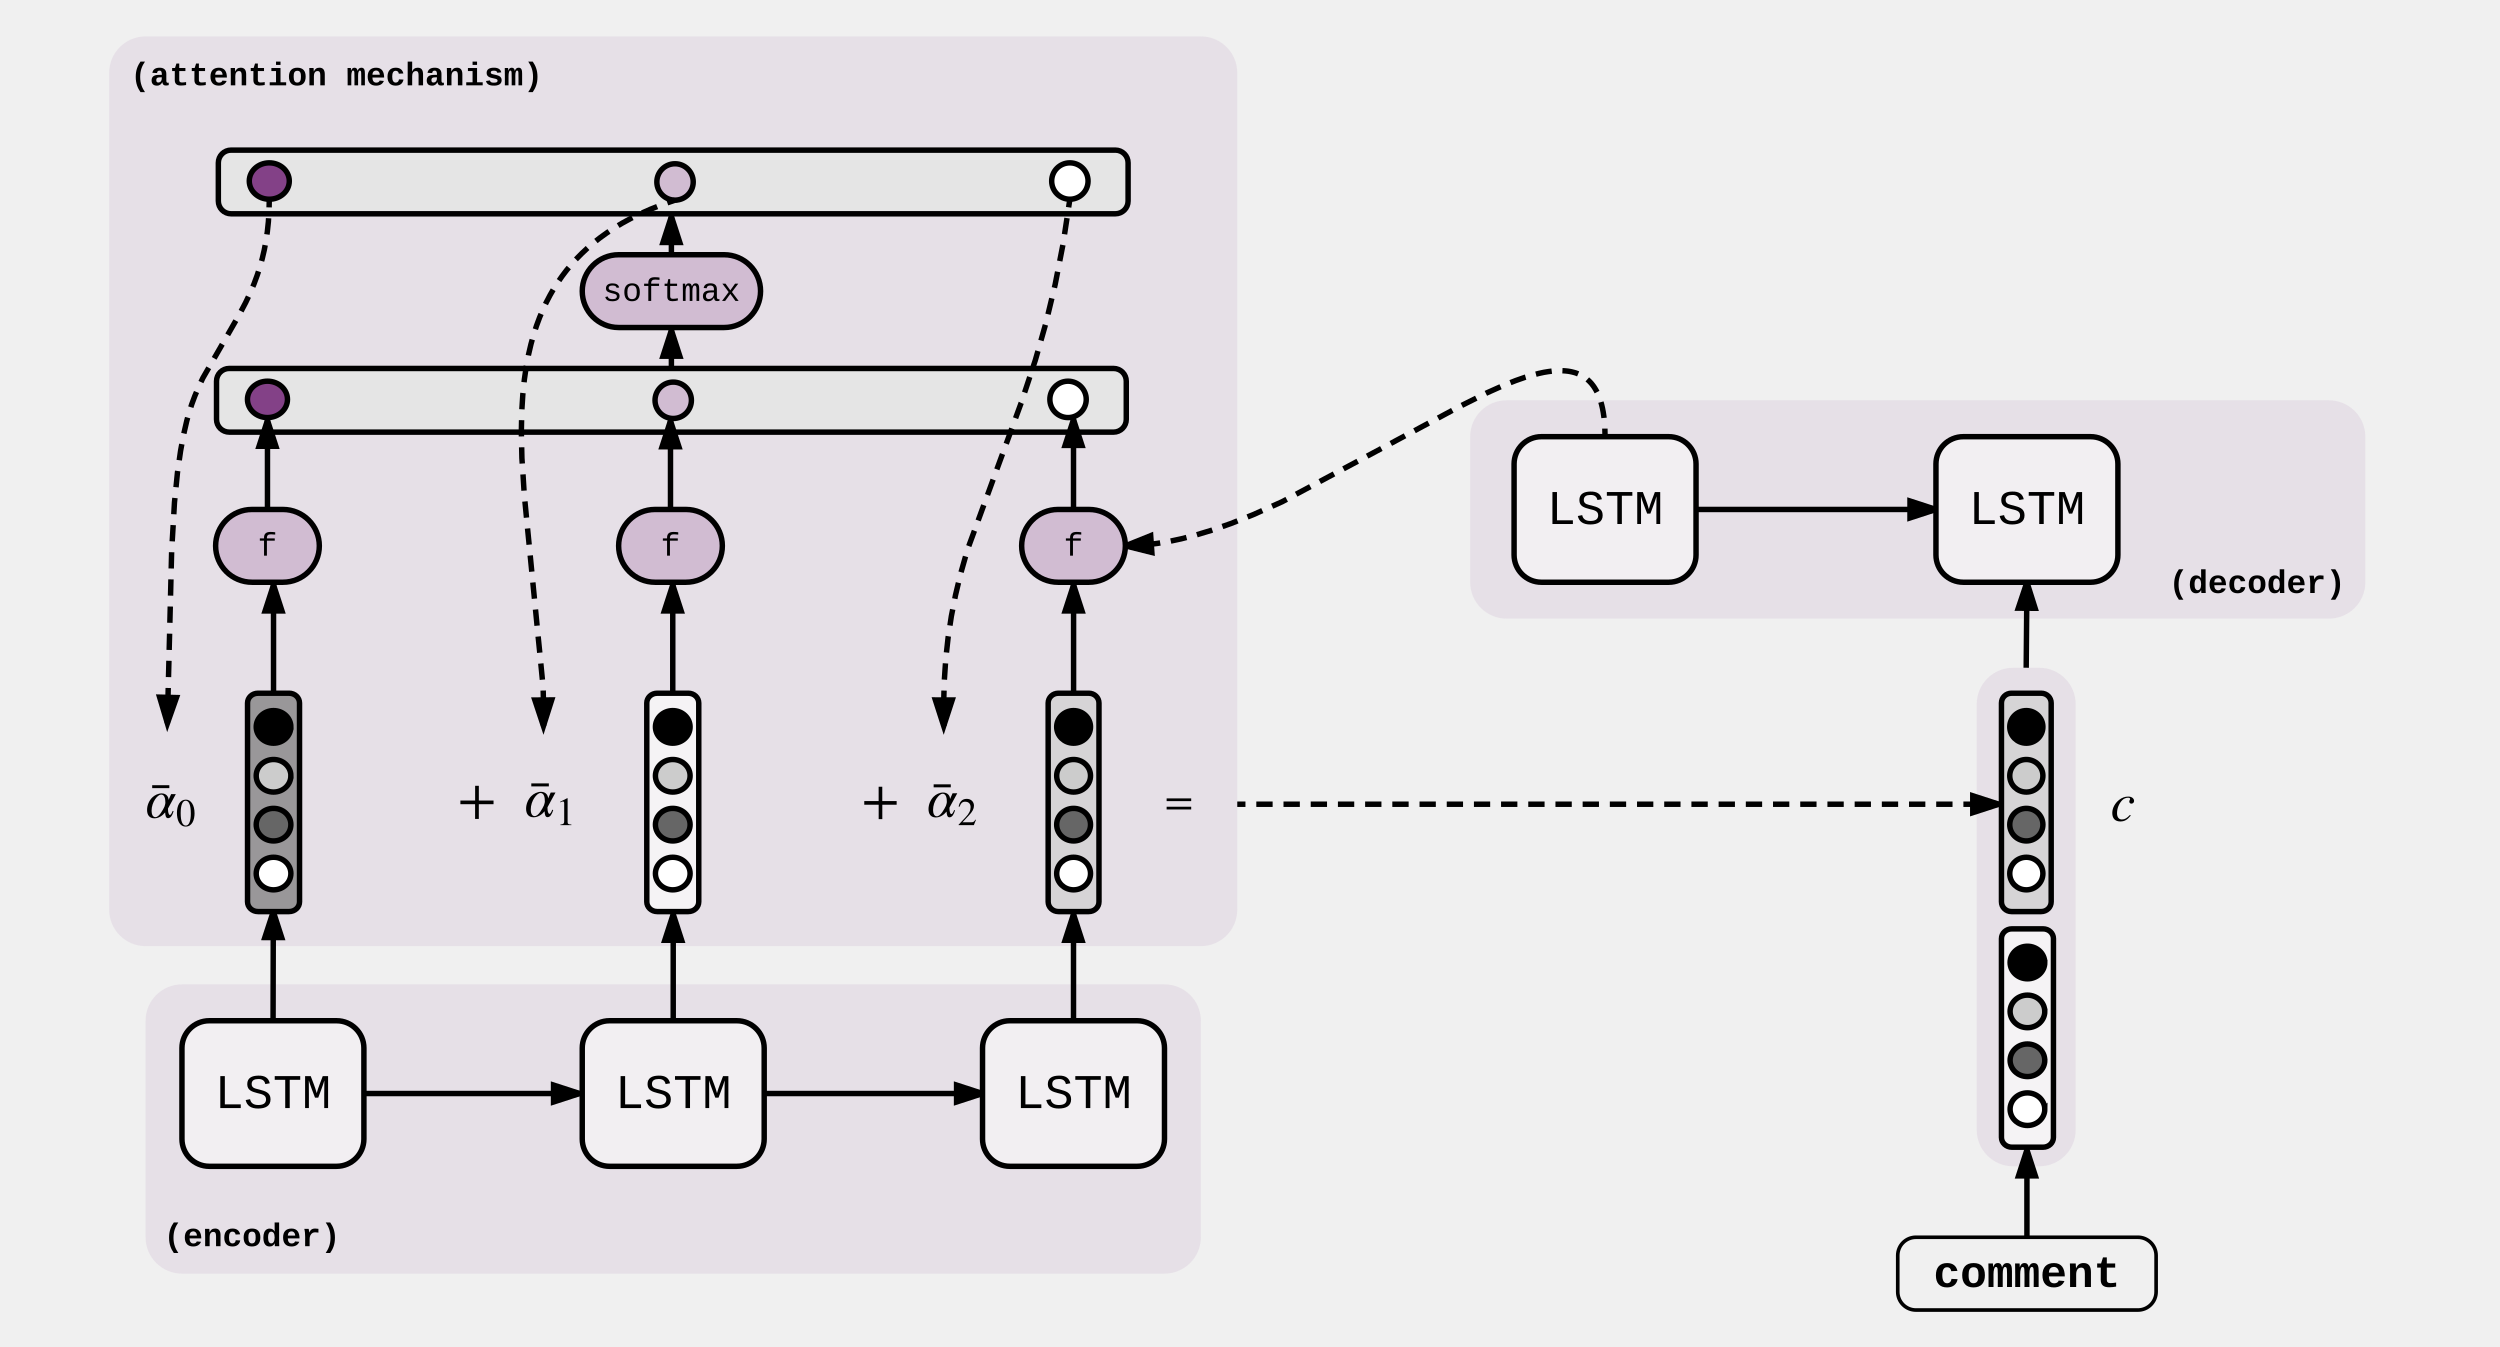
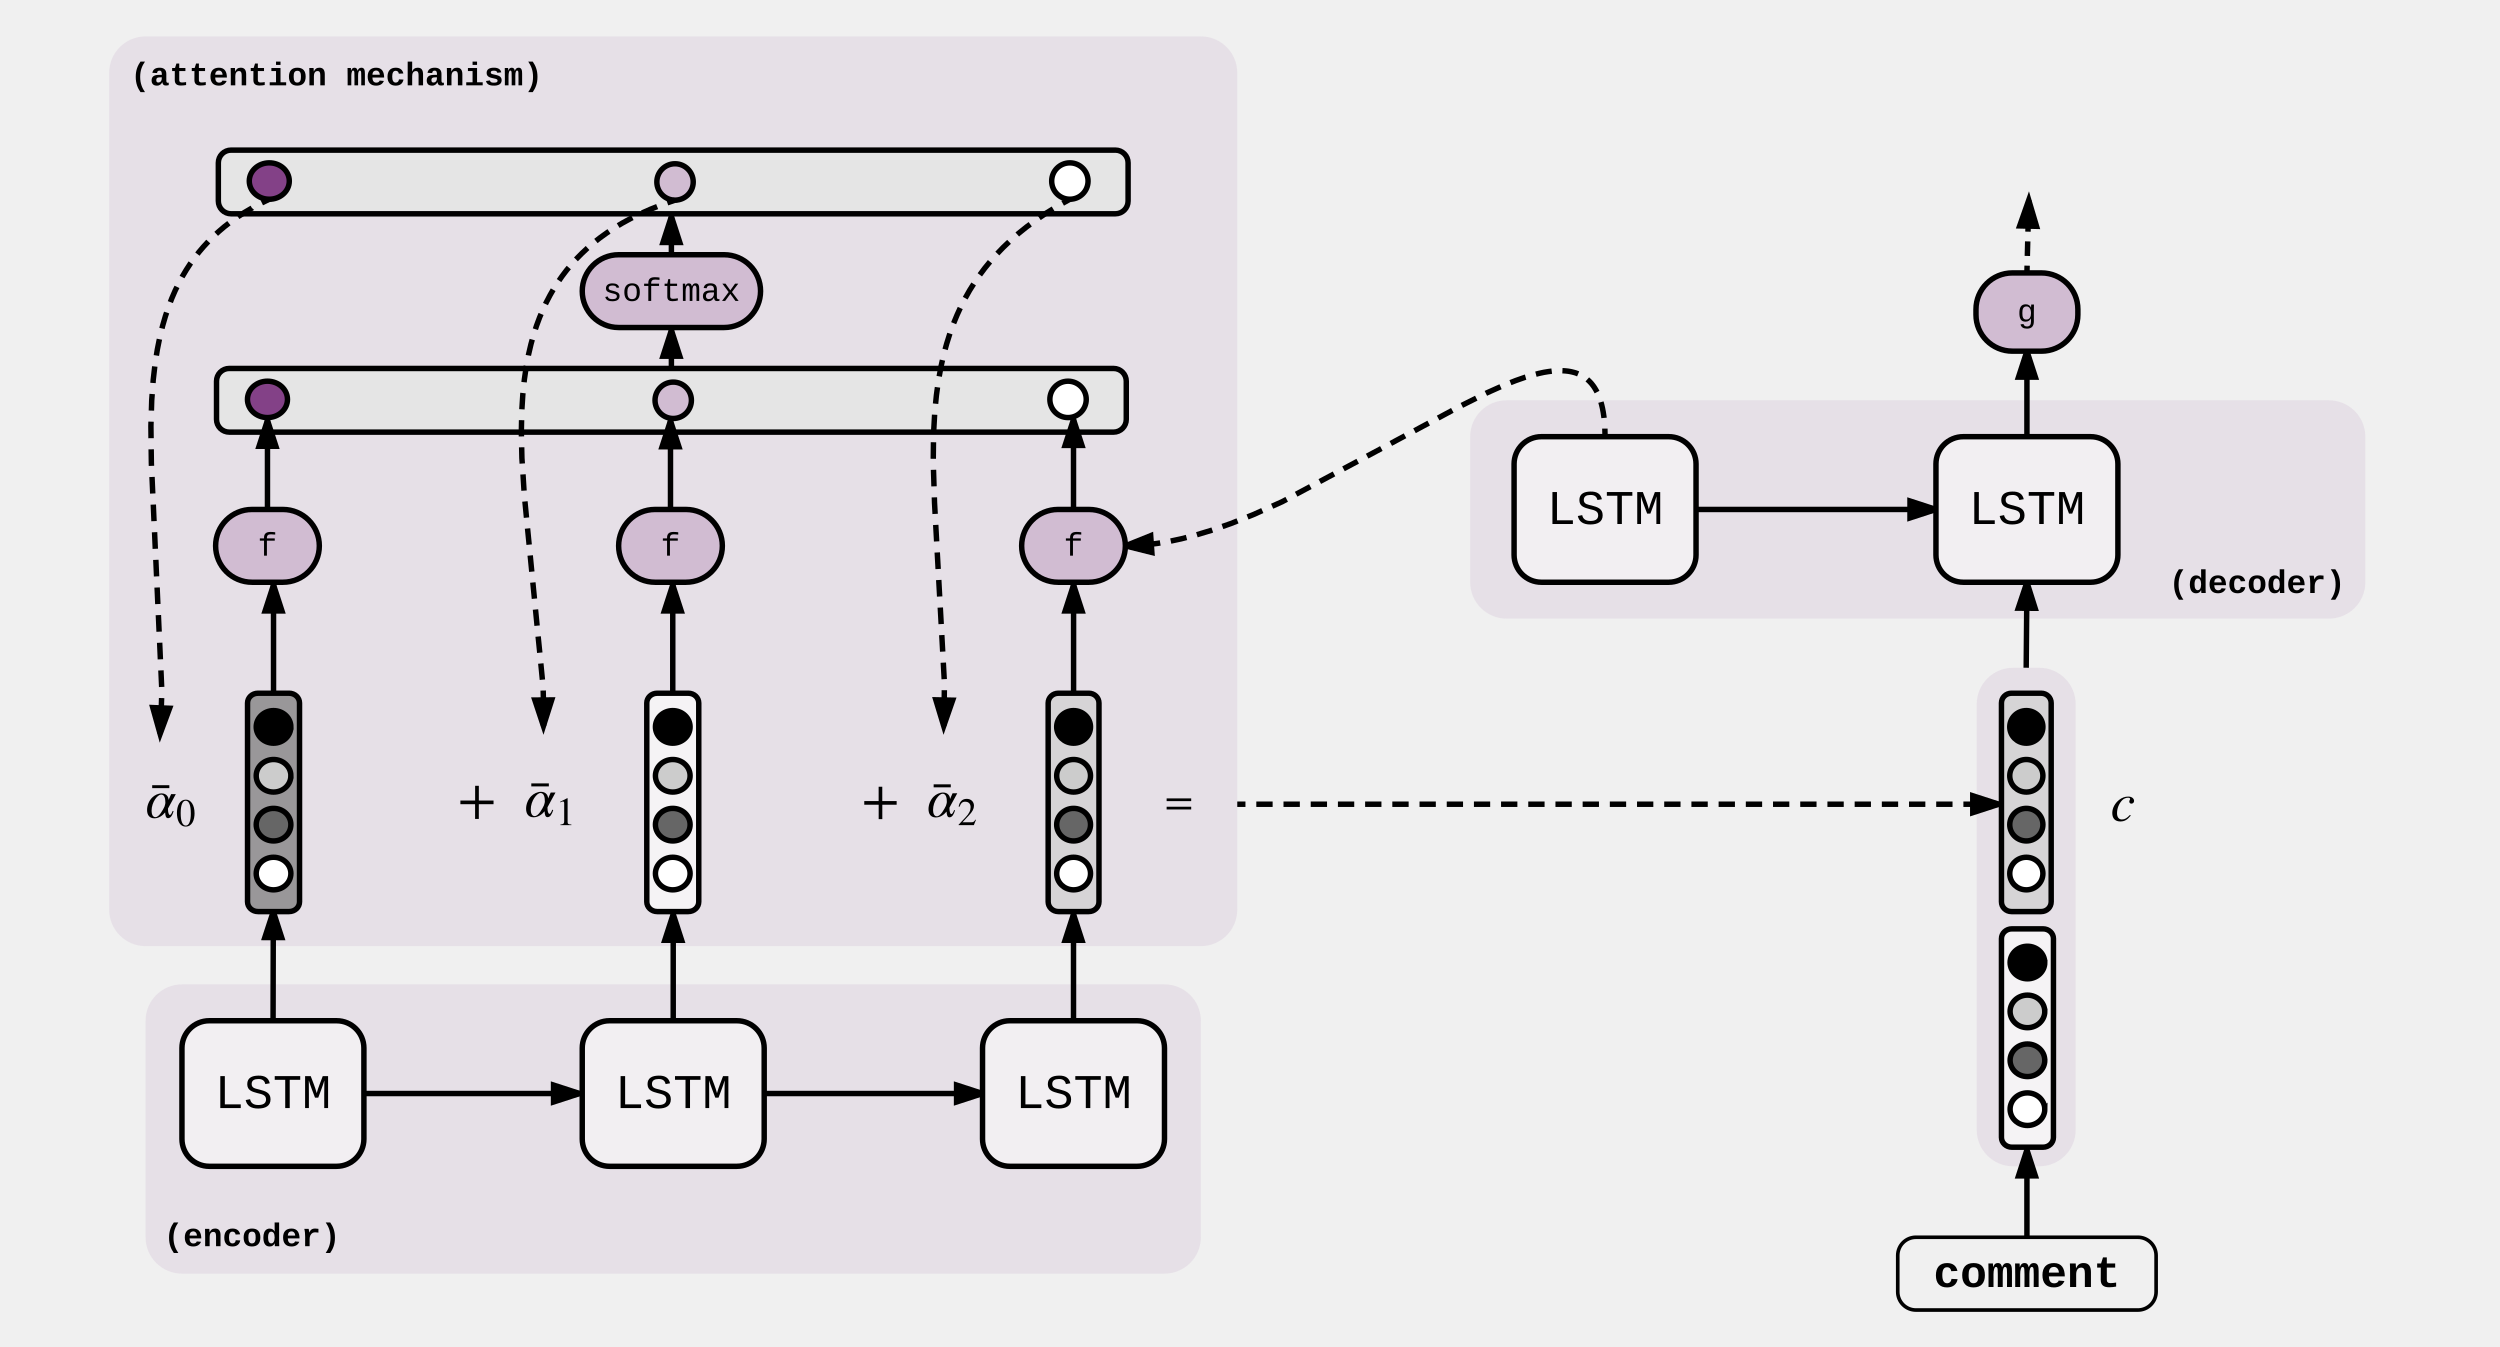
<svg xmlns="http://www.w3.org/2000/svg" xmlns:ns1="lucid" xmlns:xlink="http://www.w3.org/1999/xlink" width="1374" height="740">
  <g transform="translate(0 -320)" ns1:page-tab-id="0_0">
    <path d="M1086.4 707c0-11.05 8.95-20 20-20h14.4c11.05 0 20 8.95 20 20v234c0 11.05-8.95 20-20 20h-14.4c-11.05 0-20-8.95-20-20zM60 360c0-11.05 8.95-20 20-20h580c11.05 0 20 8.95 20 20v460c0 11.05-8.95 20-20 20H80c-11.05 0-20-8.95-20-20zM80 881c0-11.05 8.95-20 20-20h540c11.05 0 20 8.95 20 20v119c0 11.05-8.95 20-20 20H100c-11.05 0-20-8.95-20-20z" stroke="#000" stroke-opacity="0" stroke-width=".5" fill="#d1bcd2" fill-opacity=".3" />
    <path d="M100 896c0-8.28 6.72-15 15-15h70c8.28 0 15 6.72 15 15v50c0 8.28-6.72 15-15 15h-70c-8.28 0-15-6.72-15-15z" stroke="#000" stroke-width="3" fill="#fff" fill-opacity=".48" />
    <use xlink:href="#a" transform="matrix(1,0,0,1,100,881) translate(17.99479 47.99479)" />
    <path d="M320 896c0-8.28 6.72-15 15-15h70c8.28 0 15 6.72 15 15v50c0 8.28-6.72 15-15 15h-70c-8.28 0-15-6.72-15-15z" stroke="#000" stroke-width="3" fill="#fff" fill-opacity=".48" />
    <use xlink:href="#a" transform="matrix(1,0,0,1,320,881) translate(17.99479 47.99479)" />
    <path d="M540 896c0-8.28 6.72-15 15-15h70c8.28 0 15 6.72 15 15v50c0 8.28-6.72 15-15 15h-70c-8.28 0-15-6.72-15-15z" stroke="#000" stroke-width="3" fill="#fff" fill-opacity=".48" />
    <use xlink:href="#a" transform="matrix(1,0,0,1,540,881) translate(17.99479 47.99479)" />
    <path d="M200 921h118.5" stroke="#000" stroke-width="3" fill="none" />
    <path d="M200 922.5v-3zM318.5 921l-14.27 4.64v-9.28z" />
    <path d="M320 919.9v2.2l-17.27 5.6v-13.4zm-14.27 3.67l7.92-2.57-7.92-2.57z" />
    <path d="M420 921h120" stroke="#000" stroke-width="3" fill="none" />
    <path d="M420 922.5v-3zM540 921l-14.27 4.64v-9.28z" />
    <path d="M540 919.42v3.16l-15.77 5.12v-13.4zm-12.77 4.15l7.92-2.57-7.92-2.57z" />
    <path d="M164.62 706.38c0-2.97-2.55-5.38-5.7-5.38h-17.16c-3.16 0-5.72 2.4-5.72 5.38v109.24c0 2.97 2.56 5.38 5.72 5.38h17.15c3.17 0 5.72-2.4 5.72-5.38z" stroke="#000" stroke-width="3" fill="#666" fill-opacity=".6" />
    <path d="M159.86 719.5c0 4.95-4.26 8.96-9.53 8.96-5.26 0-9.52-4-9.52-8.96 0-4.94 4.27-8.95 9.53-8.95 5.27 0 9.53 4 9.53 8.95z" stroke="#000" stroke-width="3" />
    <path d="M159.86 746.37c0 4.95-4.26 8.95-9.53 8.95-5.26 0-9.52-4-9.52-8.95 0-4.94 4.27-8.95 9.53-8.95 5.27 0 9.53 4 9.53 8.95z" stroke="#000" stroke-width="3" fill="#ccc" />
    <path d="M159.86 773.24c0 4.94-4.26 8.95-9.53 8.95-5.26 0-9.52-4.02-9.52-8.96 0-4.94 4.27-8.95 9.53-8.95 5.27 0 9.53 4 9.53 8.94z" stroke="#000" stroke-width="3" fill="#666" />
    <path d="M159.86 800.1c0 4.95-4.26 8.96-9.53 8.96-5.26 0-9.52-4-9.52-8.95 0-4.94 4.27-8.96 9.53-8.96 5.27 0 9.53 4.02 9.53 8.97z" stroke="#000" stroke-width="3" fill="#fff" />
    <path d="M384.04 706.38c0-2.97-2.56-5.38-5.72-5.38h-17.15c-3.15 0-5.7 2.4-5.7 5.38v109.24c0 2.97 2.55 5.38 5.7 5.38h17.15c3.16 0 5.72-2.4 5.72-5.38z" stroke="#000" stroke-width="3" fill="#fff" fill-opacity=".6" />
    <path d="M379.28 719.5c0 4.95-4.27 8.96-9.53 8.96-5.27 0-9.53-4-9.53-8.96 0-4.94 4.26-8.95 9.53-8.95 5.26 0 9.53 4 9.53 8.95z" stroke="#000" stroke-width="3" />
    <path d="M379.28 746.37c0 4.95-4.27 8.95-9.53 8.95-5.27 0-9.53-4-9.53-8.95 0-4.94 4.26-8.95 9.53-8.95 5.26 0 9.53 4 9.53 8.95z" stroke="#000" stroke-width="3" fill="#ccc" />
    <path d="M379.28 773.24c0 4.94-4.27 8.95-9.53 8.95-5.27 0-9.53-4.02-9.53-8.96 0-4.94 4.26-8.95 9.53-8.95 5.26 0 9.53 4 9.53 8.94z" stroke="#000" stroke-width="3" fill="#666" />
    <path d="M379.28 800.1c0 4.95-4.27 8.96-9.53 8.96-5.27 0-9.53-4-9.53-8.95 0-4.94 4.26-8.96 9.53-8.96 5.26 0 9.53 4.02 9.53 8.97z" stroke="#000" stroke-width="3" fill="#fff" />
    <path d="M604 706.38c0-2.97-2.5-5.38-5.58-5.38h-16.75c-3.1 0-5.6 2.4-5.6 5.38v109.24c0 2.97 2.5 5.38 5.6 5.38h16.75c3.08 0 5.58-2.4 5.58-5.38z" stroke="#000" stroke-width="3" fill="#ccc" fill-opacity=".6" />
    <path d="M599.35 719.5c0 4.95-4.17 8.96-9.3 8.96-5.15 0-9.3-4-9.3-8.96 0-4.94 4.15-8.95 9.3-8.95 5.13 0 9.3 4 9.3 8.95z" stroke="#000" stroke-width="3" />
    <path d="M599.35 746.37c0 4.95-4.17 8.95-9.3 8.95-5.15 0-9.3-4-9.3-8.95 0-4.94 4.15-8.95 9.3-8.95 5.13 0 9.3 4 9.3 8.95z" stroke="#000" stroke-width="3" fill="#ccc" />
    <path d="M599.35 773.24c0 4.94-4.17 8.95-9.3 8.95-5.15 0-9.3-4.02-9.3-8.96 0-4.94 4.15-8.95 9.3-8.95 5.13 0 9.3 4 9.3 8.94z" stroke="#000" stroke-width="3" fill="#666" />
    <path d="M599.35 800.1c0 4.95-4.17 8.96-9.3 8.96-5.15 0-9.3-4-9.3-8.95 0-4.94 4.15-8.96 9.3-8.96 5.13 0 9.3 4.02 9.3 8.97z" stroke="#000" stroke-width="3" fill="#fff" />
    <path d="M590 881v-58.5" stroke="#000" stroke-width="3" fill="none" />
    <path />
    <path d="M594.64 836.77h-9.28L590 822.5z" />
    <path d="M596.7 838.27h-13.4l5.6-17.27h2.2zm-9.27-3h5.14l-2.57-7.92z" />
    <path d="M370 881v-58.5" stroke="#000" stroke-width="3" fill="none" />
    <path />
    <path d="M374.64 836.77h-9.28L370 822.5z" />
    <path d="M376.7 838.27h-13.4l5.6-17.27h2.2zm-9.27-3h5.14l-2.57-7.92z" />
    <path d="M150.08 881l.13-60" stroke="#000" stroke-width="3" fill="none" />
    <path d="M150.08 881h-1.5zM154.8 835.28l-9.26-.02L150.2 821z" />
    <path d="M156.88 836.78l-13.4-.03 5.15-15.75h3.15zm-9.27-3.02h5.15l-2.55-7.9z" />
    <path d="M561.5 620c0-11.05 8.95-20 20-20h17c11.05 0 20 8.95 20 20s-8.95 20-20 20h-17c-11.05 0-20-8.95-20-20z" stroke="#000" stroke-width="3" fill="#d1bcd2" />
    <use xlink:href="#b" transform="matrix(1,0,0,1,561.5,600) translate(23.09912 25.39648)" />
    <path d="M118.5 620c0-11.05 8.95-20 20-20h17c11.05 0 20 8.95 20 20s-8.95 20-20 20h-17c-11.05 0-20-8.95-20-20z" stroke="#000" stroke-width="3" fill="#d1bcd2" />
    <use xlink:href="#b" transform="matrix(1,0,0,1,118.5,600) translate(23.09912 25.39648)" />
    <path d="M340 620c0-11.05 8.95-20 20-20h17c11.05 0 20 8.95 20 20s-8.95 20-20 20h-17c-11.05 0-20-8.95-20-20z" stroke="#000" stroke-width="3" fill="#d1bcd2" />
    <use xlink:href="#b" transform="matrix(1,0,0,1,340,600) translate(23.09912 25.39648)" />
    <path d="M590.04 701v-59.5" stroke="#000" stroke-width="3" fill="none" />
    <path d="M591.54 701h-3 3zM594.68 655.77h-9.27l4.64-14.27z" />
    <path d="M596.74 657.27h-13.4l5.6-17.27h2.2zm-9.27-3h5.14l-2.56-7.92z" />
    <path d="M150.33 701v-59.5" stroke="#000" stroke-width="3" fill="none" />
    <path d="M151.83 701h-3 3zM154.97 655.77h-9.27l4.63-14.27z" />
    <path d="M157.03 657.27h-13.4l5.6-17.27h2.2zm-9.27-3h5.14l-2.57-7.92z" />
    <path d="M369.75 701v-59.5" stroke="#000" stroke-width="3" fill="none" />
    <path d="M371.25 701h-3 3zM374.38 655.77h-9.27l4.65-14.27z" />
    <path d="M376.45 657.27h-13.4l5.6-17.27h2.2zm-9.27-3h5.14l-2.57-7.92z" />
    <path d="M119 529.5c0-3.87 3.13-7 7-7h486c3.87 0 7 3.13 7 7v21c0 3.87-3.13 7-7 7H126c-3.87 0-7-3.13-7-7z" stroke="#000" stroke-width="3" fill="#e5e5e5" />
    <path d="M597 539.5c0 5.52-4.48 10-10 10s-10-4.48-10-10 4.48-10 10-10 10 4.48 10 10z" stroke="#000" stroke-width="3" fill="#fff" />
    <path d="M380 540c0 5.52-4.48 10-10 10s-10-4.48-10-10 4.48-10 10-10 10 4.48 10 10z" stroke="#000" stroke-width="3" fill="#d1bcd2" />
    <path d="M158 539.5c0 5.52-4.92 10-11 10s-11-4.48-11-10 4.92-10 11-10 11 4.48 11 10z" stroke="#000" stroke-width="3" fill="#834187" />
    <path d="M147 600v-49" stroke="#000" stroke-width="3" fill="none" />
    <path />
    <path d="M151.64 565.28h-9.28L147 551z" />
    <path d="M147 549.5l1.04-.14 5.66 17.42h-13.4l5.66-17.42zm-2.57 14.28h5.14l-2.57-7.9z" />
    <path d="M368.5 600v-48.72" stroke="#000" stroke-width="3" fill="none" />
    <path />
    <path d="M373.14 565.54h-9.28l4.64-14.26z" />
    <path d="M369.64 549.94l5.56 17.1h-13.4l5.67-17.45zm-3.7 14.1h5.13l-2.57-7.9z" />
    <path d="M590 600v-49.46" stroke="#000" stroke-width="3" fill="none" />
    <path />
    <path d="M594.64 564.8h-9.28l4.64-14.26z" />
    <path d="M596.7 566.3h-13.4l5.56-17.1 1.3-.2.78-.4zm-9.27-3h5.14l-2.57-7.9z" />
    <path d="M320 480c0-11.05 8.95-20 20-20h58c11.05 0 20 8.95 20 20s-8.95 20-20 20h-58c-11.05 0-20-8.95-20-20z" stroke="#000" stroke-width="3" fill="#d1bcd2" />
    <use xlink:href="#c" transform="matrix(1,0,0,1,320,460) translate(11.19385 25.39648)" />
    <path d="M369 522.5v-21" stroke="#000" stroke-width="3" fill="none" />
    <path />
    <path d="M373.64 515.77h-9.28L369 501.5z" />
    <path d="M375.7 517.27h-13.4l5.6-17.27h2.2zm-9.27-3h5.14l-2.57-7.92z" />
    <path d="M120 409.5c0-3.87 3.13-7 7-7h486c3.87 0 7 3.13 7 7v21c0 3.87-3.13 7-7 7H127c-3.87 0-7-3.13-7-7z" stroke="#000" stroke-width="3" fill="#e5e5e5" />
    <path d="M598 419.5c0 5.52-4.48 10-10 10s-10-4.48-10-10 4.48-10 10-10 10 4.48 10 10z" stroke="#000" stroke-width="3" fill="#fff" />
    <path d="M381 420c0 5.52-4.48 10-10 10s-10-4.48-10-10 4.48-10 10-10 10 4.48 10 10z" stroke="#000" stroke-width="3" fill="#d1bcd2" />
    <path d="M159 419.5c0 5.52-4.92 10-11 10s-11-4.48-11-10 4.92-10 11-10 11 4.48 11 10z" stroke="#000" stroke-width="3" fill="#834187" />
    <path d="M369 460v-21" stroke="#000" stroke-width="3" fill="none" />
    <path />
    <path d="M373.64 453.27h-9.28L369 439z" />
    <path d="M375.7 454.77h-13.4l5.6-17.27h2.2zm-9.27-3h5.14l-2.57-7.92z" />
    <path d="M251.53 750h67.97v24h-67.97z" fill="#fff" fill-opacity="0" />
    <path d="M271.24 762h-8.08v8.1h-2.05V762h-8.08v-2.03h8.1v-8.1h2.04v8.1h8.08V762M305.3 755.57l-4.4 8.1v.54c0 1.5.38 3.08 1.06 3.08.43 0 .93-.6 1.58-2.3l.5.23c-.7 2.3-1.65 3.9-3.13 3.9-1.17 0-1.54-1.35-1.6-3.24-1.56 1.9-3.7 3.3-6.02 3.3-3 0-4.15-2.1-4.15-4.7 0-2.5 1.08-5.14 2.82-6.9 1.36-1.4 3.44-2.4 5.36-2.4 2.64 0 3.92 1.86 3.92 3.7l1.42-3.3h2.67m-5.88 4.84c0-2.1-.4-4.58-2.4-4.58-1.94 0-5.35 4.2-5.35 9.14 0 1.76.56 3.56 2.14 3.56 2.18 0 4.3-4.18 5.12-5.92.13-.6.5-1.36.5-2.2M301.65 752.22H292v-1.67h9.65v1.67M314.04 773.5H308v-.33c1.62-.1 2.08-.55 2.08-1.75v-9.84c0-.75-.2-1.08-.66-1.08-.22 0-.6.1-1 .27l-.58.22v-.32l3.92-2 .2.07v13.08c0 .95.44 1.34 2.08 1.34v.33" />
    <path d="M473.55 750.54H540V774h-66.45z" fill="#fff" fill-opacity="0" />
    <path d="M492.82 762.28h-7.9v7.9h-2v-7.9H475v-2h7.9v-7.9h2v7.9h7.9v2M526.12 755.98l-4.3 7.9v.55c0 1.46.37 3 1.03 3 .43 0 .9-.57 1.55-2.24l.48.2c-.66 2.24-1.6 3.82-3.06 3.82-1.15 0-1.5-1.33-1.57-3.18-1.52 1.85-3.6 3.24-5.88 3.24-2.94 0-4.06-2.06-4.06-4.6 0-2.46 1.07-5.03 2.76-6.76 1.34-1.37 3.37-2.34 5.25-2.34 2.58 0 3.82 1.82 3.82 3.6l1.4-3.2h2.6m-5.75 4.73c0-2.05-.4-4.48-2.34-4.48-1.9 0-5.24 4.12-5.24 8.94 0 1.73.54 3.48 2.08 3.48 2.12 0 4.18-4.1 5-5.78.12-.58.5-1.34.5-2.15M522.55 752.7h-9.42v-1.63h9.42v1.64M536.38 770.58l-1.16 2.93h-8.38v-.25l3.82-4.05c2-2.12 2.78-3.74 2.78-5.57 0-1.95-1.15-3.02-2.97-3.02-1.55 0-2.3.7-3.15 2.8l-.45-.1c.45-2.52 1.82-4.27 4.45-4.27 2.42 0 3.97 1.65 3.97 3.77 0 1.7-.85 3.3-2.76 5.3L529 771.9h5.02c.9 0 1.35-.23 2.06-1.43" />
    <path d="M80 751h30.5v23.76H80z" fill="#fff" fill-opacity="0" />
    <path d="M96.64 756.44l-4.3 7.9v.56c0 1.45.36 3 1.02 3 .43 0 .9-.58 1.55-2.25l.5.22c-.67 2.24-1.6 3.8-3.07 3.8-1.15 0-1.5-1.32-1.57-3.17-1.52 1.85-3.6 3.25-5.88 3.25-2.94 0-4.06-2.07-4.06-4.6 0-2.46 1.06-5.04 2.76-6.77 1.33-1.36 3.36-2.33 5.24-2.33 2.57 0 3.82 1.82 3.82 3.6l1.4-3.2h2.6m-5.76 4.72c0-2.06-.4-4.48-2.33-4.48-1.9 0-5.25 4.1-5.25 8.92 0 1.73.55 3.5 2.1 3.5 2.1 0 4.18-4.1 5-5.8.1-.57.48-1.33.48-2.15M93.06 753.17h-9.42v-1.64h9.42v1.64M106.93 766.9c0 3.7-1.35 7.38-4.84 7.38-3.67 0-4.85-4-4.85-7.5 0-3.8 1.48-7.3 4.93-7.3 2.8 0 4.75 3.03 4.75 7.43m-2.05.1c0-4.44-.95-6.95-2.83-6.95-1.78 0-2.74 2.53-2.74 6.88s.95 6.8 2.8 6.8c1.8 0 2.78-2.48 2.78-6.72" />
    <path d="M1127.33 706.38c0-2.97-2.44-5.38-5.46-5.38h-16.4c-3.02 0-5.47 2.4-5.47 5.38v109.24c0 2.97 2.45 5.38 5.47 5.38h16.4c3.02 0 5.46-2.4 5.46-5.38z" stroke="#000" stroke-width="3" fill="#ccc" fill-opacity=".6" />
    <path d="M1122.78 719.5c0 4.95-4.08 8.96-9.1 8.96-5.05 0-9.12-4-9.12-8.96 0-4.94 4.07-8.95 9.1-8.95 5.04 0 9.12 4 9.12 8.95z" stroke="#000" stroke-width="3" />
    <path d="M1122.78 746.37c0 4.95-4.08 8.95-9.1 8.95-5.05 0-9.12-4-9.12-8.95 0-4.94 4.07-8.95 9.1-8.95 5.04 0 9.12 4 9.12 8.95z" stroke="#000" stroke-width="3" fill="#ccc" />
    <path d="M1122.78 773.24c0 4.94-4.08 8.95-9.1 8.95-5.05 0-9.12-4.02-9.12-8.96 0-4.94 4.07-8.95 9.1-8.95 5.04 0 9.12 4 9.12 8.94z" stroke="#000" stroke-width="3" fill="#666" />
    <path d="M1122.78 800.1c0 4.95-4.08 8.96-9.1 8.96-5.05 0-9.12-4-9.12-8.95 0-4.94 4.07-8.96 9.1-8.96 5.04 0 9.12 4.02 9.12 8.97z" stroke="#000" stroke-width="3" fill="#fff" />
    <path d="M1160 757.27h13.47V772H1160z" fill="#fff" fill-opacity="0" />
    <path d="M1170.6 767.9l.5.3c-1.86 2.34-3.46 3.28-5.74 3.28-2.8 0-4.45-1.57-4.45-4.66 0-2.82 1.58-5.46 3.74-7.18 1.48-1.2 3.2-1.85 5.06-1.85 1.84 0 3.18 1.02 3.18 2.44 0 .82-.67 1.46-1.46 1.46-.84 0-1.18-.6-1.18-1.22 0-.54.46-.87.46-1.45 0-.36-.43-.6-1.12-.6-1.22 0-2.43.54-3.3 1.45-1.7 1.8-2.77 4.36-2.77 7.06 0 2.18.98 3.45 2.7 3.45 1.62 0 2.77-.76 4.4-2.5" />
    <path d="M25 980h227v39H25z" stroke="#000" stroke-opacity="0" stroke-width="3" fill="#fff" fill-opacity="0" />
    <use xlink:href="#d" transform="matrix(1,0,0,1,30,985) translate(59.89209 19.89648)" />
    <path d="M808 560c0-11.05 8.95-20 20-20h452c11.05 0 20 8.95 20 20v80c0 11.05-8.95 20-20 20H828c-11.05 0-20-8.95-20-20z" stroke="#000" stroke-opacity="0" stroke-width=".5" fill="#d1bcd2" fill-opacity=".3" />
    <path d="M832.14 575c0-8.28 6.72-15 15-15h70c8.3 0 15 6.72 15 15v50c0 8.28-6.7 15-15 15h-70c-8.28 0-15-6.72-15-15z" stroke="#000" stroke-width="3" fill="#fff" fill-opacity=".48" />
-     <use xlink:href="#e" transform="matrix(1,0,0,1,832.141,560) translate(17.99479 47.99479)" />
+     <use xlink:href="#a" transform="matrix(1,0,0,1,832.141,560) translate(17.99479 47.99479)" />
    <path d="M1064 575c0-8.28 6.72-15 15-15h70c8.28 0 15 6.72 15 15v50c0 8.28-6.72 15-15 15h-70c-8.28 0-15-6.72-15-15z" stroke="#000" stroke-width="3" fill="#fff" fill-opacity=".48" />
-     <use xlink:href="#e" transform="matrix(1,0,0,1,1064,560) translate(17.99479 47.99479)" />
+     <use xlink:href="#a" transform="matrix(1,0,0,1,1064,560) translate(17.99479 47.99479)" />
    <path d="M932.14 600H1064" stroke="#000" stroke-width="3" fill="none" />
    <path />
    <path d="M1064 600l-14.27 4.64v-9.28z" />
    <path d="M1064 598.42v3.16l-15.77 5.12v-13.4zm-12.77 4.15l7.92-2.57-7.92-2.57z" />
    <path d="M1043 1010c0-5.52 4.48-10 10-10h122c5.52 0 10 4.48 10 10v20c0 5.52-4.48 10-10 10h-122c-5.52 0-10-4.48-10-10z" stroke="#000" stroke-width="2" fill="#fff" fill-opacity="0" />
-     <use xlink:href="#f" transform="matrix(1,0,0,1,1048,1005) translate(14.65831 22.32856)" />
+     <use xlink:href="#e" transform="matrix(1,0,0,1,1048,1005) translate(14.65831 22.32856)" />
    <path d="M1128.58 835.88c0-2.97-2.55-5.38-5.7-5.38h-17.16c-3.16 0-5.72 2.4-5.72 5.38v109.24c0 2.97 2.56 5.38 5.72 5.38h17.15c3.16 0 5.7-2.4 5.7-5.38z" stroke="#000" stroke-width="3" fill="#fff" fill-opacity=".6" />
    <path d="M1123.82 849c0 4.95-4.26 8.96-9.53 8.96s-9.54-4-9.54-8.96c0-4.94 4.27-8.95 9.53-8.95s9.52 4 9.52 8.95z" stroke="#000" stroke-width="3" />
    <path d="M1123.82 875.87c0 4.95-4.26 8.95-9.53 8.95s-9.54-4-9.54-8.95c0-4.94 4.27-8.95 9.53-8.95s9.52 4 9.52 8.95z" stroke="#000" stroke-width="3" fill="#ccc" />
    <path d="M1123.82 902.74c0 4.94-4.26 8.95-9.53 8.95s-9.54-4.02-9.54-8.96c0-4.94 4.27-8.95 9.53-8.95s9.52 4 9.52 8.94z" stroke="#000" stroke-width="3" fill="#666" />
    <path d="M1123.82 929.6c0 4.95-4.26 8.96-9.53 8.96s-9.54-4-9.54-8.95c0-4.94 4.27-8.96 9.53-8.96s9.52 4.02 9.52 8.97z" stroke="#000" stroke-width="3" fill="#fff" />
    <path d="M1114 1000v-48" stroke="#000" stroke-width="3" fill="none" />
    <path />
    <path d="M1118.64 966.27h-9.28L1114 952z" />
    <path d="M1120.7 967.77h-13.4l5.6-17.27h2.2zm-9.27-3h5.14l-2.57-7.92z" />
    <path d="M1113.6 687l.4-47" stroke="#000" stroke-width="3" fill="none" />
    <path d="M1113.6 687h-1.5zM1118.5 654.3l-9.26-.07L1114 640z" />
    <path d="M1120.57 655.82l-13.4-.1 5.25-15.72h3.15zm-9.25-3.08l5.14.05-2.5-7.95z" />
    <path d="M1127 621h227v39h-227z" stroke="#000" stroke-opacity="0" stroke-width="3" fill="#fff" fill-opacity="0" />
-     <use xlink:href="#g" transform="matrix(1,0,0,1,1132,626) translate(59.89209 19.89648)" />
+     <use xlink:href="#f" transform="matrix(1,0,0,1,1132,626) translate(59.89209 19.89648)" />
    <path d="M882.14 560l-.1-4.3-.2-3.55-.32-3-.38-2.55-.42-2.2-.45-1.93-.47-1.7-.5-1.5-.5-1.35-.5-1.2-.52-1.1-.52-1-.53-.93-.53-.85-.54-.78-.55-.72-.54-.67-.57-.62-.58-.6-.58-.54-.6-.5-.6-.5-.64-.46-.65-.43-.67-.4-.7-.4-.72-.35-.76-.33-.8-.32-.83-.3-.88-.25-.95-.24-1-.22-1.07-.18-1.16-.14-1.26-.1-1.38-.07h-1.52l-1.68.08-1.88.16-2.14.28-2.45.4-2.84.62-3.38.87-4.08 1.24-5.1 1.78-6.66 2.64-9.33 4.16-15.3 7.64-97.17 52.14-15.92 7.1-12.53 5-10.4 3.6-8.87 2.7-7.75 2-6.86 1.45-6.17 1.04-5.58.7-5.1.44-4.72.2-2.23.02" fill="none" />
    <path d="M882.14 560l-.1-4.3v-.13m-.47-5.88l-.05-.54-.38-2.56-.42-2.2-.45-1.93-.4-1.46m-2.14-5.5l-.47-.9-.53-.9-.53-.85-.54-.78-.55-.72-.54-.67-.57-.62-.58-.6-.58-.54-.46-.4m-5.03-3.03l-.64-.27-.83-.3-.88-.25-.95-.24-1-.22-1.07-.18-1.16-.14-1.26-.1-.85-.04m-5.88.24l-1.86.24-2.45.4-2.84.62-1.54.4m-5.67 1.63l-.25.07-5.1 1.78-2.97 1.17m-5.45 2.26l-7.57 3.38-.5.25m-5.28 2.65l-7.92 3.96m-5.23 2.75l-7.8 4.2m-5.2 2.78l-7.8 4.2m-5.2 2.78l-7.82 4.2m-5.2 2.8l-7.8 4.18m-5.2 2.8l-7.8 4.18m-5.22 2.8l-7.8 4.18m-5.2 2.8l-7.8 4.17m-5.2 2.8l-2.5 1.34-5.5 2.46m-5.4 2.4l-5.02 2.25-3.1 1.24m-5.5 2.17l-3.93 1.56-4.37 1.52m-5.57 1.95l-.45.15-8.02 2.43m-5.7 1.5l-2.9.75-5.75 1.23m-5.8 1.03l-1.47.24-5.58.7-1.73.15m-5.9.38l-2.2.1-2.22.02" stroke="#000" stroke-width="3" fill="none" />
    <path d="M883.65 560h-1.55l1.54-.13zM633.05 623.65L618.5 620l13.92-5.6z" />
    <path d="M634.7 625.6l-16.4-4.1.2-1.5-.05-1.44-.03-.14 15.35-6.18zm-11.36-5.93l8.07 2.02-.34-5.13z" />
    <path d="M640.08 758.4h15.7v9.6h-15.7z" fill="#fff" fill-opacity="0" />
    <path d="M654.68 760.3h-13.5v-1.5h13.5v1.5m0 4.58h-13.5v-1.5h13.5v1.5" />
    <path d="M680 762h418.5" fill="none" />
    <path d="M680 762h4.5m5.97 0h8.97m5.97 0h8.98m5.98 0h8.97m5.98 0h8.97m5.98 0h8.97m5.98 0h8.97m5.98 0h8.96m6 0h8.96m5.98 0H819m5.98 0h8.97m5.98 0h8.97m5.98 0h8.96m5.98 0h8.97m5.97 0h8.97m5.98 0h8.96m5.98 0h8.97m5.98 0h8.98m5.97 0h8.97m5.98 0h8.97m5.98 0h8.96m6 0h8.96m5.98 0h8.97m6 0h8.95m5.98 0h8.97m5.98 0h8.97m5.97 0h8.97m5.97 0h8.97m5.98 0h4.48" stroke="#000" stroke-width="3" fill="none" />
    <path d="M680 763.5v-3zM1098.5 762l-14.27 4.64v-9.28z" />
    <path d="M1100 760.9v2.2l-17.27 5.6v-13.4zm-14.27 3.67l7.92-2.57-7.92-2.57z" />
-     <path d="M148 429.5l-.13 6.47-.37 5.92-.58 5.5-.76 5.15-.94 4.9-1.1 4.74-1.3 4.62-1.5 4.6-1.73 4.68-2.08 4.9-2.53 5.38-3.43 6.52-20.04 34.88-2.47 5.22-1.98 4.73-1.67 4.5-1.42 4.4-1.23 4.4-.08.3-1.7 7.34-1.7 9.14-1.7 11.87-1.66 16.43-1.54 26.9L92 717.55" fill="none" />
-     <path d="M148 429.5l-.1 4.48m-.28 5.96l-.12 1.95-.58 5.5-.22 1.45m-.96 5.9l-.52 2.7-1.1 4.74-.36 1.27m-1.7 5.72l-.74 2.22-1.73 4.68-.64 1.5m-2.4 5.46l-1.57 3.32-2.47 4.68m-2.9 5.2l-4.46 7.78m-2.98 5.18l-4.47 7.76m-2.97 5.18l-3.23 5.62-1.06 2.24m-2.44 5.44l-.95 2.27-1.67 4.5-.52 1.6m-1.73 5.73l-.4 1.46-.08.3-1.6 6.95m-1.12 5.86l-.68 3.68-.74 5.17m-.85 5.9l-.12.8-.8 8.12m-.6 5.93l-.25 2.37-.37 6.56m-.34 5.96l-.53 8.94m-.33 5.97l-.22 8.95m-.15 5.97l-.22 8.95m-.15 5.97l-.22 8.95m-.15 5.97l-.23 8.95m-.14 5.96l-.23 8.97m-.15 5.97l-.22 8.95m-.15 5.96l-.1 4.48" stroke="#000" stroke-width="3" fill="none" />
-     <path d="M149.5 429.58l-3-.16v-.1l1.5.18 1.5-.2z" />
-     <path d="M92 717.54l-4.28-14.38 9.27.23z" stroke="#000" stroke-width="3" />
    <path d="M371 430l-7.1 2.47-6.37 2.52-5.76 2.55-5.23 2.6-4.8 2.63-4.4 2.66-4.06 2.7-3.78 2.75-3.5 2.77-3.3 2.84-3.08 2.9-2.9 2.97-2.75 3.04-2.6 3.14-2.44 3.24-2.33 3.35-2.22 3.5-2.1 3.64-2 3.82-1.9 4.03-1.8 4.3-1.7 4.56-1.6 4.9-1.48 5.3-1.36 5.8-1.22 6.42-1.05 7.16-.85 8.13-.6 9.46-.22 11.33.3 14.37 1.34 20.62 10.3 105.25.3 14.26-.07 7" fill="none" />
    <path d="M371 430l-4.23 1.47m-5.6 2.08l-3.64 1.44-4.6 2.04m-5.37 2.6l-1.02.5-4.8 2.64-2 1.2m-5.03 3.22l-1.42.95-3.78 2.74-2 1.58m-4.58 3.84l-.22.2-3.08 2.9-2.9 2.95-.2.2m-3.92 4.5l-1.22 1.47-2.45 3.24-1.7 2.45m-3.22 5.03l-1.72 3-2 3.83-.5 1.04m-2.43 5.45l-.77 1.82-1.7 4.57-.65 1.98m-1.73 5.7l-.7 2.53-1.36 5.8-.07.38m-1.1 5.86l-.05.18-1.05 7.16-.16 1.53m-.6 5.94l-.08.67-.52 8.28m-.17 5.96l-.13 6.55.05 2.4m.13 5.96l.13 6 .2 2.94m.4 5.96l.56 8.93m.5 5.94l.86 8.9m.58 5.95l.88 8.9m.58 5.94l.87 8.9m.58 5.95l.88 8.9m.58 5.94l.87 8.9m.58 5.95l.9 8.9m.57 5.93l.87 8.9m.44 5.96l.2 8.94m.04 5.97l-.05 4.5" stroke="#000" stroke-width="3" fill="none" />
    <path d="M374.33 430.36l-2.8 1.05-.53-1.4 3.02-.5z" />
    <path d="M298.67 719l-4.72-14.25 9.27-.06z" stroke="#000" stroke-width="3" />
-     <path d="M588 429.5l-3.75 24.63-4.34 22.23-5 20.86L569 518l-7.77 23.46-29.5 80.62-3.77 13.2-2.86 11.9-2.24 11.44-1.76 11.52-1.3 11.98-.87 12.78-.36 14 .1 10.1" fill="none" />
-     <path d="M588 429.5l-.68 4.44m-.9 5.92l-1.35 8.88m-.92 5.92l-1.72 8.82m-1.15 5.87l-1.37 7-.42 1.8m-1.4 5.83l-2.1 8.73m-1.44 5.82l-2.45 8.64m-1.65 5.76L569 518l-1.16 3.5m-1.88 5.7l-2.83 8.52m-1.88 5.7l-.02.04-3.07 8.38m-2.05 5.63l-3.08 8.43m-2.06 5.62l-3.1 8.44m-2.05 5.62l-3.08 8.44m-2.06 5.62l-3.08 8.43m-2.06 5.63l-3.1 8.43m-1.78 5.7l-2.46 8.65m-1.43 5.8l-1.65 6.9-.36 1.87m-1.15 5.87l-.74 3.7-.78 5.16m-.9 5.9l-.08.46-.93 8.48m-.55 5.96l-.6 8.96m-.2 6l-.24 8.97m.05 6l.04 4.5" stroke="#000" stroke-width="3" fill="none" />
-     <path d="M589.48 429.73l-2.96-.45v-.02l1.48.24 1.56-.25z" />
-     <path d="M518.67 719l-4.6-14.3 9.26.03z" stroke="#000" stroke-width="3" />
+     <path d="M588 429.5l-6.9 3.86-6.18 3.8-5.6 3.78-5.07 3.75-4.64 3.73-4.25 3.73-3.93 3.75-3.64 3.8-3.4 3.8-3.15 3.88-2.95 3.96-2.77 4.05-2.6 4.16-2.44 4.32-2.3 4.48-2.16 4.7-2.03 4.94-1.9 5.25-1.78 5.62-1.65 6.06-1.5 6.63-1.34 7.35-1.15 8.3-.93 9.62-.63 11.57-.2 14.9.72 22.93 5.46 99.15-.23 19.03-.18 4.6" fill="none" />
+     <path d="M588 429.5l-3.97 2.22m-5.24 3.06l-3.88 2.4-3.77 2.53m-4.93 3.54l-1.97 1.45-4.64 3.73-.5.45m-4.53 4.03l-3.15 3-3.3 3.43m-4.02 4.53l-2.87 3.52-2.72 3.65m-3.4 5.02l-2.2 3.5-2.43 4.32m-2.73 5.4l-1.74 3.8-1.88 4.55m-2.08 5.7l-1.75 5.55-.87 3.16m-1.46 5.88l-.82 3.66-.96 5.27m-.94 6l-.6 4.38-.46 4.65m-.53 6.04l-.5 9.07m-.13 6.06l-.1 9.1m.12 6.05l.28 9.1m.2 6.05l.08 2.9.34 6.2m.33 6.04l.5 9.08m.33 6.06l.5 9.1m.33 6.04l.5 9.08m.34 6.06l.5 9.08m.33 6.05l.5 9.1m.33 6.05l.5 9.08m.07 6.06l-.1 9.08m-.08 6.06l-.18 4.55" stroke="#000" stroke-width="3" fill="none" />
+     <path d="M591.34 429.28l-2.6 1.52-.74-1.3 3.16-.5v-.02z" />
+     <path d="M518.67 719l-4.34-14.37 9.27.2z" stroke="#000" stroke-width="3" />
    <path d="M20 340h330v42.5H20z" stroke="#000" stroke-opacity="0" stroke-width="3" fill="#fff" fill-opacity="0" />
-     <use xlink:href="#h" transform="matrix(1,0,0,1,25,345) translate(46.58154 21.89648)" />
-     <use xlink:href="#i" transform="matrix(1,0,0,1,25,345) translate(165.4009 21.89648)" />
+     <use xlink:href="#g" transform="matrix(1,0,0,1,25,345) translate(46.58154 21.89648)" />
+     <use xlink:href="#h" transform="matrix(1,0,0,1,25,345) translate(165.4009 21.89648)" />
+     <path d="M148 429.5l-4.97 2.4-4.55 2.44-4.2 2.47-3.88 2.53-3.62 2.57-3.37 2.6-3.16 2.7-2.98 2.73-2.82 2.8-2.67 2.9-2.54 3-2.42 3.13-2.3 3.24-2.2 3.4-2.12 3.57-2.02 3.77-1.94 4-1.86 4.3-1.77 4.6-1.7 5.02-1.6 5.5-1.5 6.07-1.36 6.82-1.24 7.8-1.05 9.12-.8 11.02-.45 14.1.24 20.4 5.76 124.93-.58 18.6-.32 5.3" fill="none" />
+     <path d="M148 429.5l-4.1 1.98m-5.4 2.84l-.02.02-4.2 2.47-3.53 2.3m-4.94 3.55l-2.4 1.86-3.16 2.7-1.43 1.3m-4.35 4.23l-2.68 2.9-2.54 3-.76 1m-3.6 4.88l-.37.5-2.2 3.4-2.12 3.57-.14.27m-2.8 5.4l-1.02 2.1-1.86 4.3-.75 1.97m-2.05 5.73l-.65 1.93-1.6 5.5-.32 1.32m-1.4 5.9l-1.14 5.67-.53 3.3m-.88 6.02l-.87 7.6-.1 1.47m-.45 6.07l-.26 3.5-.17 5.62m-.2 6.07l-.07 2.4.08 6.7m.07 6.1l.1 7.6.06 1.5m.3 6.1l.4 9.1m.3 6.08l.4 9.1m.3 6.08l.4 9.12m.3 6.07l.4 9.1m.3 6.1l.4 9.1m.3 6.07l.4 9.12m.3 6.07l.4 9.12m.3 6.08l.4 9.1m-.03 6.1l-.3 9.1m-.2 6.08l-.27 4.55" stroke="#000" stroke-width="3" fill="none" />
+     <path d="M151.35 429.42l-2.65 1.4-.7-1.32 3.12-.4.05-.03z" />
+     <path d="M88 723.33l-4.04-14.44 9.26.37z" stroke="#000" stroke-width="3" />
+     <path d="M1114 560v-47" stroke="#000" stroke-width="3" fill="none" />
+     <path d="M1115.5 560h-3 3zM1118.64 527.27h-9.28L1114 513z" />
+     <path d="M1120.7 528.77h-13.4l5.12-15.77h3.16zm-9.27-3h5.14l-2.57-7.92z" />
+     <path d="M1086 490c0-11.05 8.95-20 20-20h16c11.05 0 20 8.95 20 20v3c0 11.05-8.95 20-20 20h-16c-11.05 0-20-8.95-20-20z" stroke="#000" stroke-width="3" fill="#d1bcd2" />
+     <use xlink:href="#i" transform="matrix(1,0,0,1,1086,470) translate(22.59912 26.89648)" />
+     <path d="M1114 470l1-40" fill="none" />
+     <path d="M1114 470l.1-4m.13-5.33l.2-8m.14-5.34l.2-8m.13-5.33l.1-4" stroke="#000" stroke-width="3" fill="none" />
+     <path d="M1114.02 470h-1.52v-.04z" />
+     <path d="M1115 430l4.28 14.38-9.27-.23z" stroke="#000" stroke-width="3" />
    <defs>
      <path d="M237 0v-1349h191v1193h672V0H237" id="j" />
      <path d="M614-1226c-167 1-283 53-283 213 0 183 186 193 334 234 230 63 463 120 463 409 0 286-219 387-518 390C309 23 131-98 79-338l185-37c34 165 149 248 351 246 184-2 324-58 324-238 0-203-207-221-372-266-210-57-422-111-422-377 0-267 201-356 470-360 279-5 430 101 480 324l-188 33c-28-141-121-215-293-213" id="k" />
      <path d="M709-1193V0H519v-1193H76v-156h1076v156H709" id="l" />
      <path d="M285-1169c8 382 2 780 4 1169H129v-1349h237c86 239 188 461 253 720 69-258 169-481 255-720h225V0H937c2-390-5-788 6-1169-75 255-170 488-259 729H547c-90-240-185-475-262-729" id="m" />
      <g id="a">
        <use transform="matrix(0.01302083,0,0,0.01302083,0,0)" xlink:href="#j" />
        <use transform="matrix(0.01302083,0,0,0.01302083,16.0026,0)" xlink:href="#k" />
        <use transform="matrix(0.01302083,0,0,0.01302083,32.00521,0)" xlink:href="#l" />
        <use transform="matrix(0.01302083,0,0,0.01302083,48.00781,0)" xlink:href="#m" />
      </g>
      <path d="M839-1335c-182-6-269 67-259 253h491v142H580V0H400v-940H138v-142h262c-15-293 132-408 418-402 94 2 200 7 281 21v145c-75-10-177-14-260-17" id="n" />
      <use transform="matrix(0.008789062,0,0,0.008789062,0,0)" xlink:href="#n" id="b" />
      <path d="M873-819c-18-114-119-146-250-146-163 0-245 50-245 151 0 151 170 148 294 185 182 54 388 94 388 320 0 240-189 325-439 329-245 4-410-69-454-268l159-31c24 133 136 168 295 165 144-2 270-31 270-171 0-164-195-160-331-202-167-52-350-87-350-299 0-218 173-315 413-313 220 2 373 77 412 260" id="o" />
      <path d="M615-1102c343 0 484 203 482 560-1 347-147 562-488 562-336 0-475-219-479-562-4-349 156-560 485-560zm-8 989c240 0 301-180 301-429 0-245-55-427-290-427-236 0-299 181-299 427 0 243 61 429 288 429" id="p" />
      <path d="M682 16c-209 0-323-80-324-285v-671H190v-142h170l58-282h120v282h432v142H538v652c2 114 60 155 182 155 106 0 209-16 297-34v137C921-4 806 16 682 16" id="q" />
      <path d="M904-1102c199 0 220 177 220 381V0H956v-686c-3-114 0-215-60-264-70-33-125-4-158 71-26 56-39 140-39 252V0H531v-686c-3-114-1-215-61-264-78-41-136 24-157 84-24 69-39 159-39 259V0H105c-3-360 6-732-6-1082h149c6 50 3 123 8 175 36-100 83-195 216-195 135 0 166 79 196 196 42-105 93-196 236-196" id="r" />
      <path d="M1000-272c3 95 12 159 101 161 21 0 41-3 59-7V-6c-44 10-86 16-139 16-141 2-191-84-197-217h-6C748-76 648 20 446 20c-207 0-318-120-318-322 0-266 194-348 454-354l236-4c12-191-40-305-222-305-140 0-220 47-232 172l-188-17c33-204 181-292 423-292 255 0 401 118 401 364v466zm-683-27c0 109 63 184 175 182 166-3 259-96 306-217 24-65 20-120 20-200-232 7-501-28-501 235" id="s" />
      <path d="M932 0L611-444 288 0H94l415-556-397-526h199l300 421 298-421h201L713-558 1133 0H932" id="t" />
      <g id="c">
        <use transform="matrix(0.008789062,0,0,0.008789062,0,0)" xlink:href="#o" />
        <use transform="matrix(0.008789062,0,0,0.008789062,10.80176,0)" xlink:href="#p" />
        <use transform="matrix(0.008789062,0,0,0.008789062,21.60352,0)" xlink:href="#n" />
        <use transform="matrix(0.008789062,0,0,0.008789062,32.40527,0)" xlink:href="#q" />
        <use transform="matrix(0.008789062,0,0,0.008789062,43.20703,0)" xlink:href="#r" />
        <use transform="matrix(0.008789062,0,0,0.008789062,54.00879,0)" xlink:href="#s" />
        <use transform="matrix(0.008789062,0,0,0.008789062,64.81055,0)" xlink:href="#t" />
      </g>
      <path d="M621-530c0 421 127 700 301 955H641C466 173 344-110 344-531s122-702 297-953h281c-174 254-301 534-301 954" id="u" />
      <path d="M1113-274C1038-96 884 20 626 20c-352 0-526-209-526-566 0-358 185-556 530-556 358 0 496 251 499 615H395c5 180 68 319 245 319 102 0 186-45 208-129zM857-663c-6-177-128-307-315-247-94 30-141 121-145 247h460" id="v" />
      <path d="M768-1103c247 0 336 167 336 416V0H824v-619c-3-164-24-273-171-273-164 0-229 142-229 312V0H143c-4-359 9-736-8-1082h268c7 63 12 146 13 215h4c67-145 160-236 348-236" id="w" />
      <path d="M1109-360C1066-122 902 20 624 20c-347 0-514-209-514-555 0-353 168-567 518-567 270 0 425 136 473 361l-283 14c-16-106-75-183-196-182-75 0-130 31-165 93s-52 152-52 270c0 249 74 374 221 374 120 0 188-82 201-201" id="x" />
      <path d="M616-1102c361 0 521 202 521 560 0 354-171 562-527 562C259 20 92-192 92-542c0-351 169-560 524-560zm-9 930c200-2 236-165 236-370 0-199-27-367-223-367-195 0-233 146-233 367 0 129 18 223 55 282s92 88 165 88" id="y" />
      <path d="M802-909c-3-189-2-383-2-575h281v1248c-1 83 4 168 8 236H817c-9-50-14-117-15-176h-4C735-49 651 20 482 20 191 20 97-238 97-539c0-243 66-432 221-519 50-28 108-42 175-42 162 2 253 78 309 191zm-70 658c91-113 93-462 2-584-46-61-145-100-224-53-96 56-119 190-120 349 0 123 17 214 52 275 46 82 130 115 222 74 25-12 46-33 68-61" id="z" />
      <path d="M875-1102c70 0 148 7 206 17v237c-110-17-267-37-359 15-123 69-192 207-192 395V0H250c-10-367 32-789-52-1082h271c19 69 36 149 46 228h4c52-151 151-250 356-248" id="A" />
      <path d="M885-531c0 421-122 704-297 956H307c174-255 301-534 301-955 0-420-127-700-301-954h281c175 251 297 532 297 953" id="B" />
      <g id="d">
        <use transform="matrix(0.008789062,0,0,0.008789062,0,0)" xlink:href="#u" />
        <use transform="matrix(0.008789062,0,0,0.008789062,10.80176,0)" xlink:href="#v" />
        <use transform="matrix(0.008789062,0,0,0.008789062,21.60352,0)" xlink:href="#w" />
        <use transform="matrix(0.008789062,0,0,0.008789062,32.40527,0)" xlink:href="#x" />
        <use transform="matrix(0.008789062,0,0,0.008789062,43.20703,0)" xlink:href="#y" />
        <use transform="matrix(0.008789062,0,0,0.008789062,54.00879,0)" xlink:href="#z" />
        <use transform="matrix(0.008789062,0,0,0.008789062,64.81055,0)" xlink:href="#v" />
        <use transform="matrix(0.008789062,0,0,0.008789062,75.6123,0)" xlink:href="#A" />
        <use transform="matrix(0.008789062,0,0,0.008789062,86.41406,0)" xlink:href="#B" />
      </g>
-       <g id="e">
-         <use transform="matrix(0.01302083,0,0,0.01302083,0,0)" xlink:href="#j" />
-         <use transform="matrix(0.01302083,0,0,0.01302083,16.0026,0)" xlink:href="#k" />
-         <use transform="matrix(0.01302083,0,0,0.01302083,32.00521,0)" xlink:href="#l" />
-         <use transform="matrix(0.01302083,0,0,0.01302083,48.00781,0)" xlink:href="#m" />
-       </g>
      <path d="M934-1102c199 0 220 177 220 381V0H926c-2-260 10-533-4-785-4-72-14-138-83-138-34 0-61 27-81 81s-29 134-29 241V0H501c-2-260 9-533-5-785-4-72-13-138-82-138-46 0-65 47-80 93-21 67-30 155-30 248V0H75c-3-360 6-732-6-1082h209c6 50 3 123 8 175 36-100 83-195 216-195 135 0 166 79 196 196 42-105 93-196 236-196" id="C" />
      <path d="M711 13c-250 0-386-99-385-349l2-556H161v-190h181l88-282h176v282h385v190H606v530c-10 130 45 186 174 184 91-2 176-11 255-27v186C933-1 833 13 711 13" id="D" />
-       <g id="f">
+       <g id="e">
        <use transform="matrix(0.01193576,0,0,0.01193576,0,0)" xlink:href="#x" />
        <use transform="matrix(0.01193576,0,0,0.01193576,14.66905,0)" xlink:href="#y" />
        <use transform="matrix(0.01193576,0,0,0.01193576,29.33811,0)" xlink:href="#C" />
        <use transform="matrix(0.01193576,0,0,0.01193576,44.00716,0)" xlink:href="#C" />
        <use transform="matrix(0.01193576,0,0,0.01193576,58.67622,0)" xlink:href="#v" />
        <use transform="matrix(0.01193576,0,0,0.01193576,73.34527,0)" xlink:href="#w" />
        <use transform="matrix(0.01193576,0,0,0.01193576,88.01432,0)" xlink:href="#D" />
      </g>
-       <g id="g">
+       <g id="f">
        <use transform="matrix(0.008789062,0,0,0.008789062,0,0)" xlink:href="#u" />
        <use transform="matrix(0.008789062,0,0,0.008789062,10.80176,0)" xlink:href="#z" />
        <use transform="matrix(0.008789062,0,0,0.008789062,21.60352,0)" xlink:href="#v" />
        <use transform="matrix(0.008789062,0,0,0.008789062,32.40527,0)" xlink:href="#x" />
        <use transform="matrix(0.008789062,0,0,0.008789062,43.20703,0)" xlink:href="#y" />
        <use transform="matrix(0.008789062,0,0,0.008789062,54.00879,0)" xlink:href="#z" />
        <use transform="matrix(0.008789062,0,0,0.008789062,64.81055,0)" xlink:href="#v" />
        <use transform="matrix(0.008789062,0,0,0.008789062,75.6123,0)" xlink:href="#A" />
        <use transform="matrix(0.008789062,0,0,0.008789062,86.41406,0)" xlink:href="#B" />
      </g>
      <path d="M775-193C708-75 621 20 439 20 226 20 106-93 106-306c0-251 170-341 417-346l223-4c4-143-12-264-148-264-103 0-141 58-150 153l-293-14c37-219 194-321 455-321 263 0 418 130 417 390v392c1 84 5 161 89 160 21 0 42-2 62-6v152c-57 15-108 27-180 26-145 0-202-73-217-205h-6zm-256 17c168 0 234-139 227-325-166 4-347-25-347 173 0 94 33 152 120 152" id="E" />
      <path d="M794-190h353V0H118v-190h395v-702H223v-190h571v892zM513-1277v-207h281v207H513" id="F" />
-       <g id="h">
+       <g id="g">
        <use transform="matrix(0.008789062,0,0,0.008789062,0,0)" xlink:href="#u" />
        <use transform="matrix(0.008789062,0,0,0.008789062,10.80176,0)" xlink:href="#E" />
        <use transform="matrix(0.008789062,0,0,0.008789062,21.60352,0)" xlink:href="#D" />
        <use transform="matrix(0.008789062,0,0,0.008789062,32.40527,0)" xlink:href="#D" />
        <use transform="matrix(0.008789062,0,0,0.008789062,43.20703,0)" xlink:href="#v" />
        <use transform="matrix(0.008789062,0,0,0.008789062,54.00879,0)" xlink:href="#w" />
        <use transform="matrix(0.008789062,0,0,0.008789062,64.81055,0)" xlink:href="#D" />
        <use transform="matrix(0.008789062,0,0,0.008789062,75.6123,0)" xlink:href="#F" />
        <use transform="matrix(0.008789062,0,0,0.008789062,86.41406,0)" xlink:href="#y" />
        <use transform="matrix(0.008789062,0,0,0.008789062,97.21582,0)" xlink:href="#w" />
      </g>
      <path d="M424-1484c-2 206 5 424-8 618h4c67-145 160-234 348-236 251-3 335 167 336 416V0H824v-621c0-150-23-276-173-270-163 7-227 142-227 312V0H143v-1484h281" id="G" />
      <path d="M622-916c-112 2-200 14-200 111 0 90 89 101 168 121 234 58 514 77 514 368C1104-4 751 54 434 5 267-21 161-112 121-270l247-37c24 111 113 145 252 141 114-3 226-12 226-124 0-101-103-113-192-134-225-54-490-76-490-351 0-247 201-328 458-328 245 0 413 88 457 292l-249 26c-16-98-92-133-208-131" id="H" />
-       <g id="i">
+       <g id="h">
        <use transform="matrix(0.008789062,0,0,0.008789062,0,0)" xlink:href="#C" />
        <use transform="matrix(0.008789062,0,0,0.008789062,10.80176,0)" xlink:href="#v" />
        <use transform="matrix(0.008789062,0,0,0.008789062,21.60352,0)" xlink:href="#x" />
        <use transform="matrix(0.008789062,0,0,0.008789062,32.40527,0)" xlink:href="#G" />
        <use transform="matrix(0.008789062,0,0,0.008789062,43.20703,0)" xlink:href="#E" />
        <use transform="matrix(0.008789062,0,0,0.008789062,54.00879,0)" xlink:href="#w" />
        <use transform="matrix(0.008789062,0,0,0.008789062,64.81055,0)" xlink:href="#F" />
        <use transform="matrix(0.008789062,0,0,0.008789062,75.6123,0)" xlink:href="#H" />
        <use transform="matrix(0.008789062,0,0,0.008789062,86.41406,0)" xlink:href="#C" />
        <use transform="matrix(0.008789062,0,0,0.008789062,97.21582,0)" xlink:href="#B" />
      </g>
+       <path d="M1048-32c-2 300-135 456-433 456-222-1-358-88-400-267l184-25c22 99 100 157 222 156 184-2 248-125 248-315 0-64 3-133-2-194C807-100 706-13 524-12c-306 0-381-228-381-537 0-318 85-550 400-550 164 0 271 83 325 202h3c1-60 3-134 12-185h171c-13 339-4 702-6 1050zM585-145c210-8 284-178 284-406 0-192-52-331-177-392-33-16-69-22-104-22-223 2-259 184-259 414 0 229 31 415 256 406" id="I" />
+       <use transform="matrix(0.008789062,0,0,0.008789062,0,0)" xlink:href="#I" id="i" />
    </defs>
  </g>
</svg>
